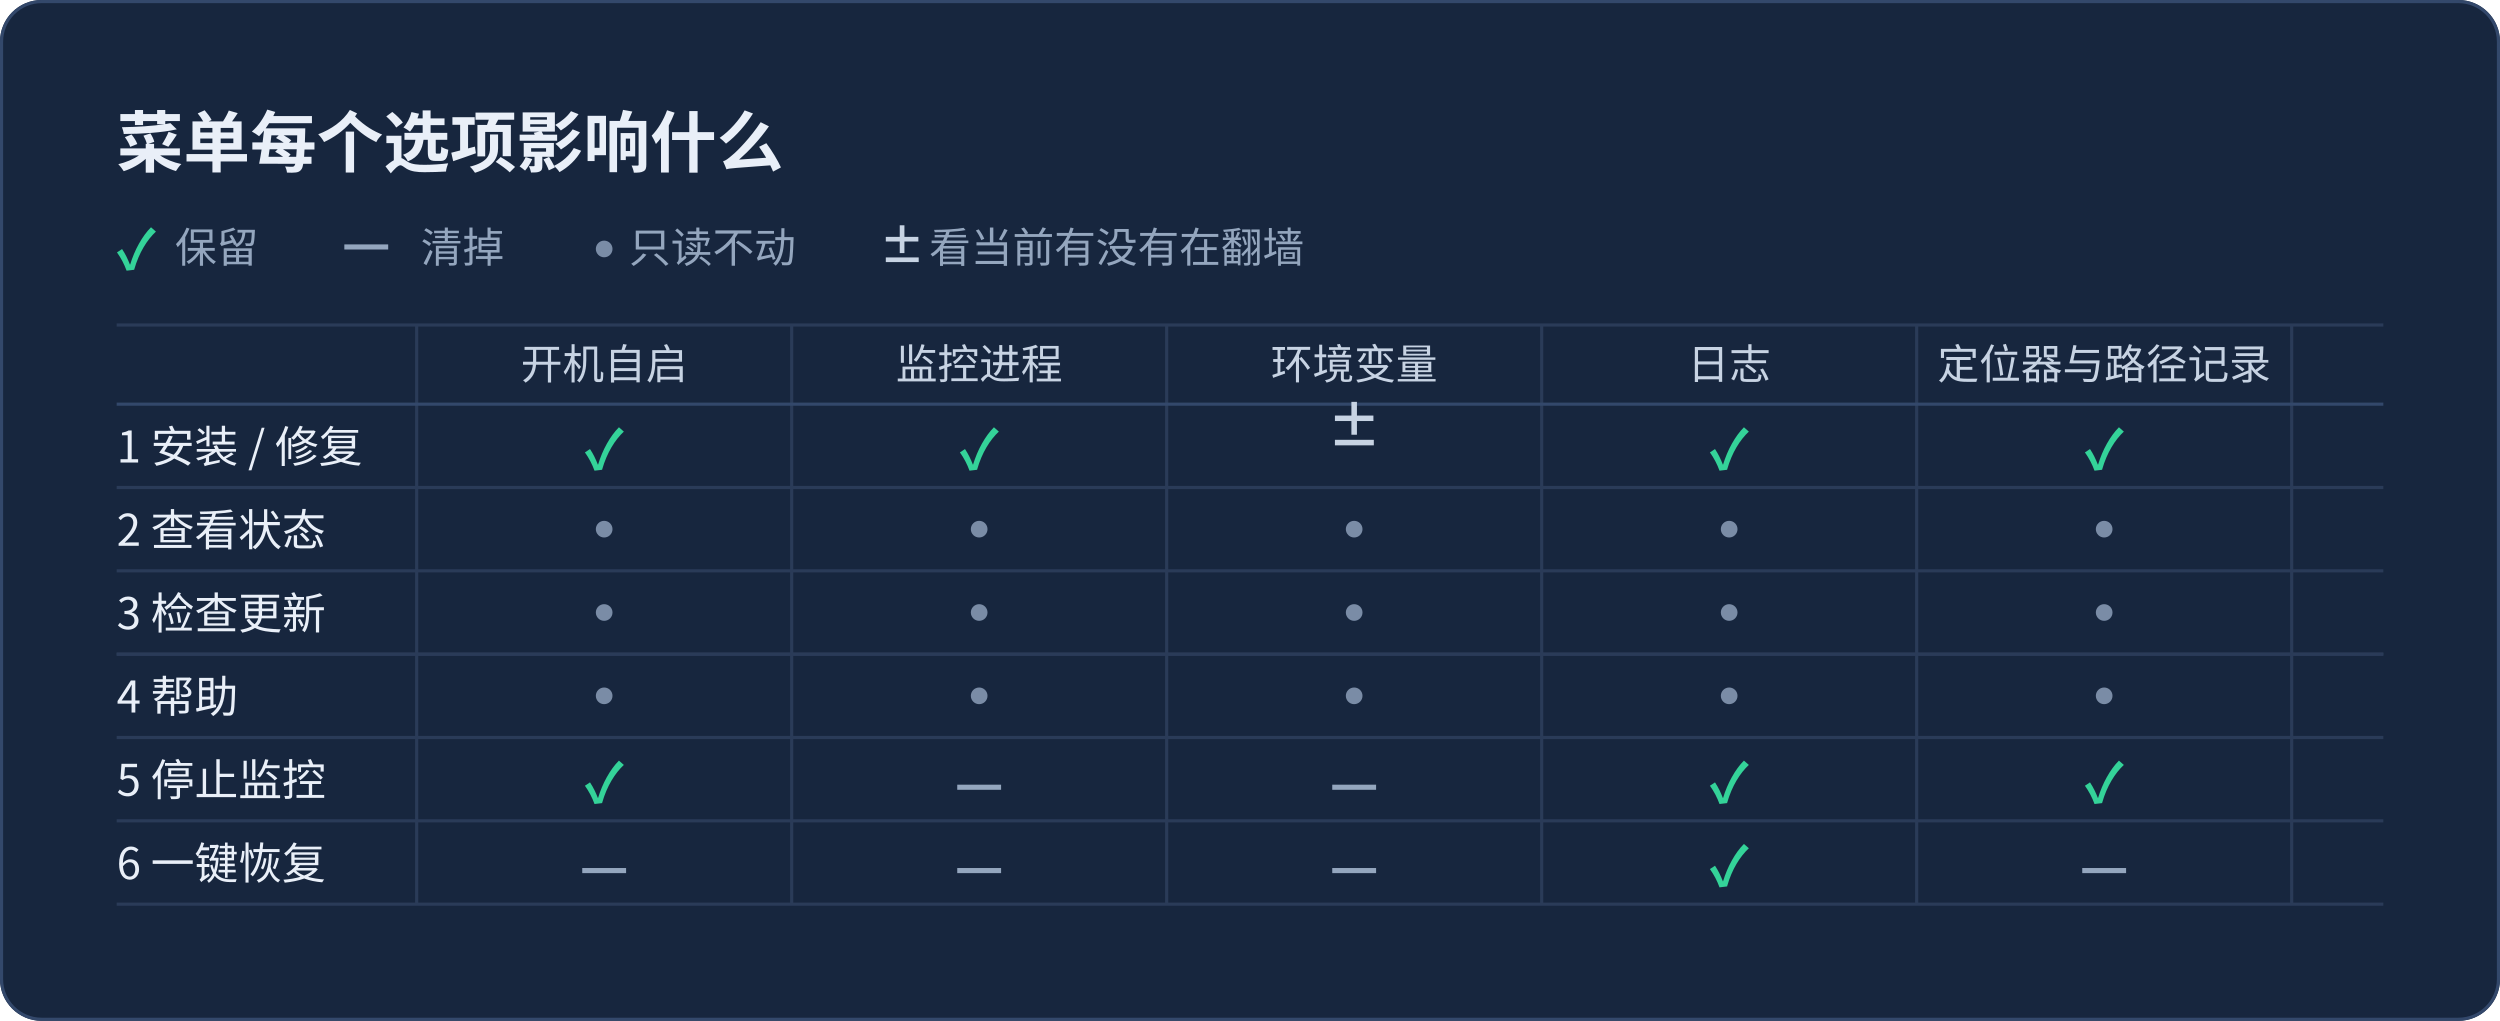
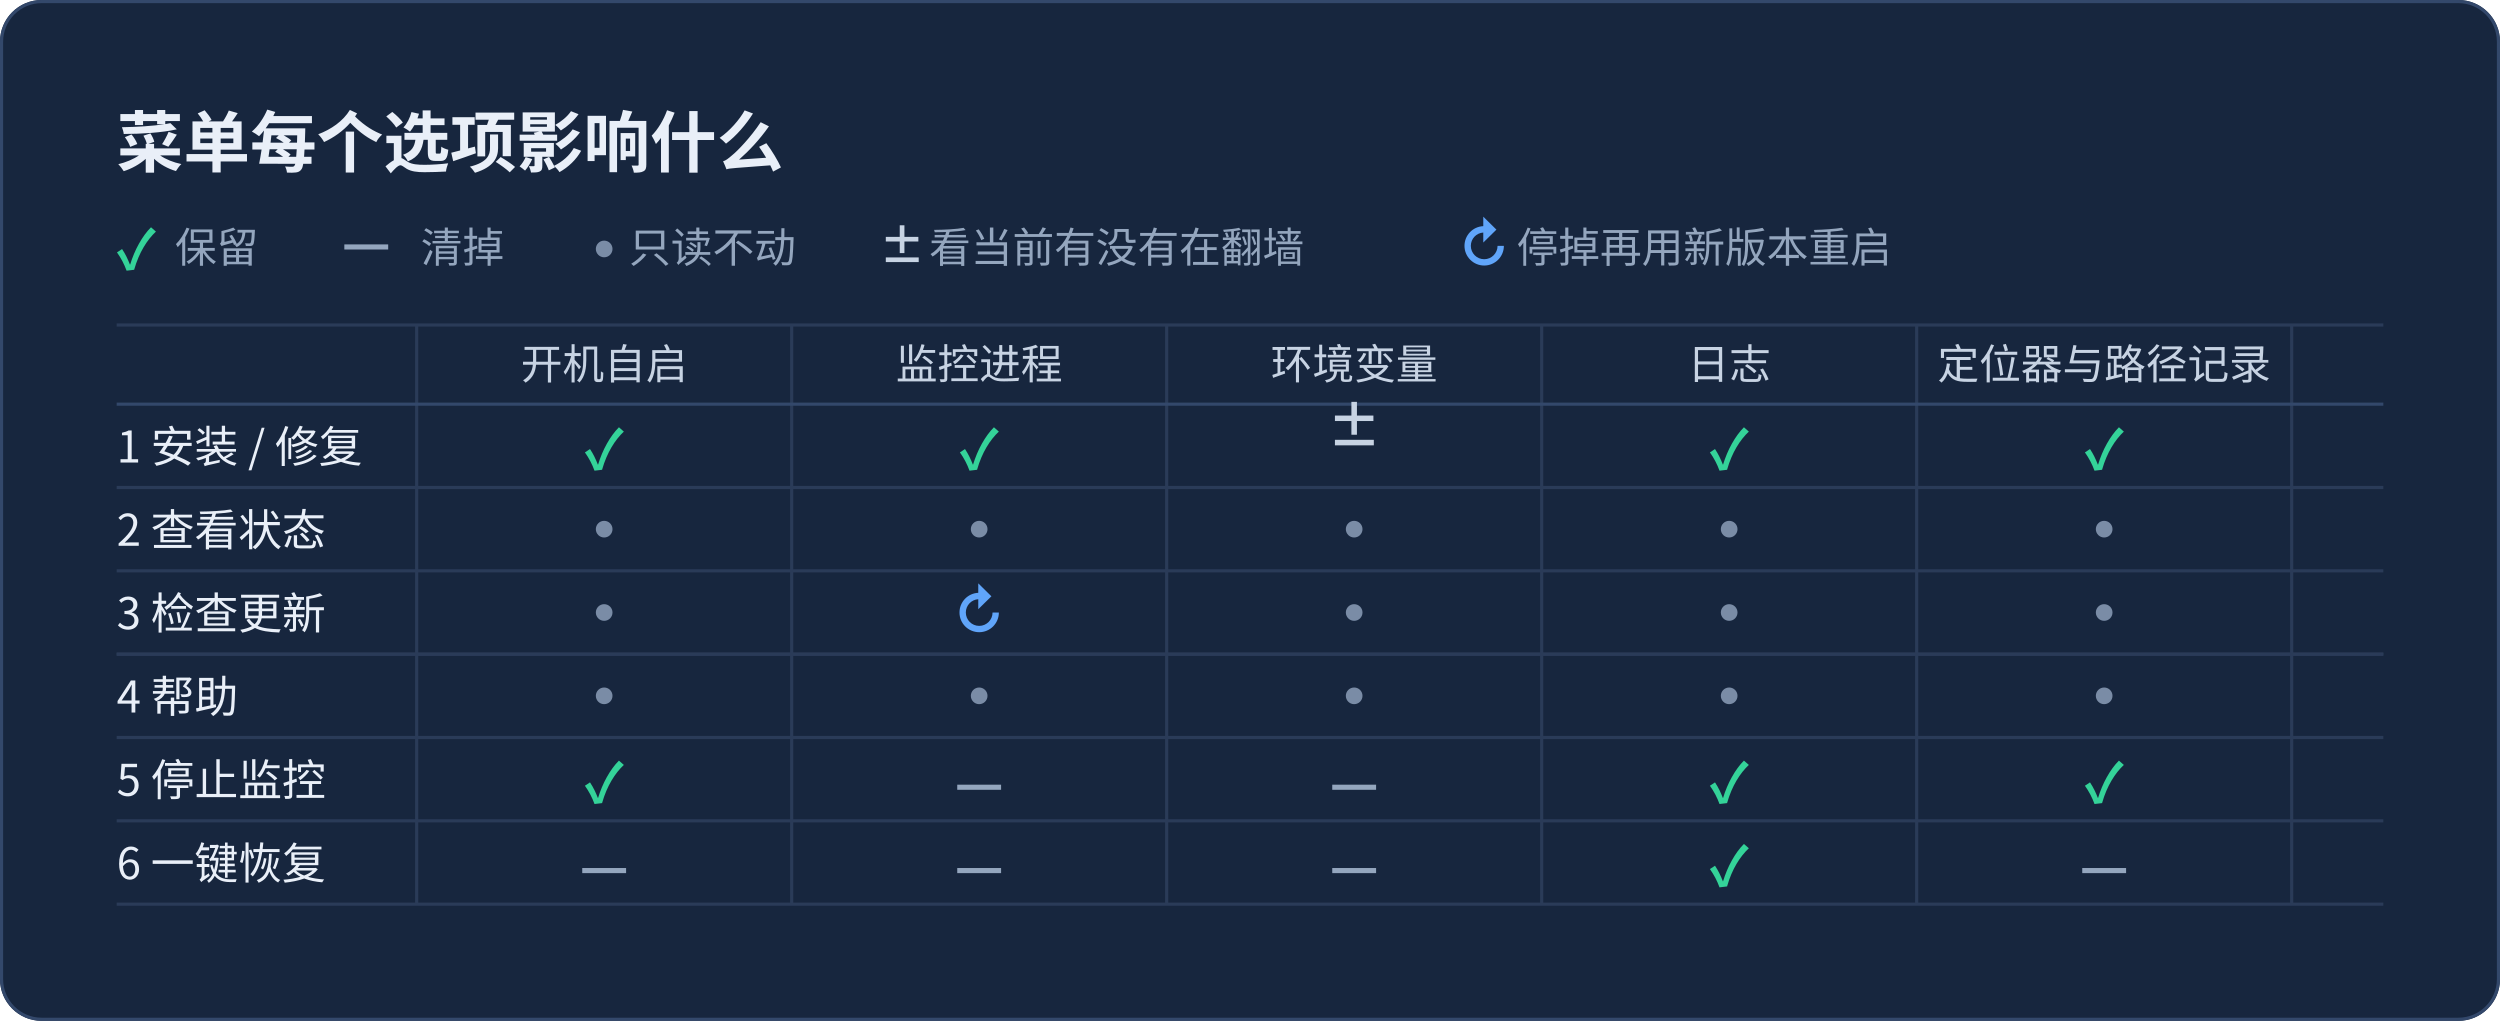
<svg xmlns="http://www.w3.org/2000/svg" width="1200" height="490" viewBox="0 0 1200 490" role="img" aria-labelledby="buttonsTitle buttonsDesc" font-family="-apple-system, BlinkMacSystemFont, 'Segoe UI', 'PingFang SC', 'Microsoft YaHei', 'Noto Sans CJK SC', sans-serif">
  <rect width="1200" height="490" rx="20" fill="#17263E" />
  <rect x="0.75" y="0.75" width="1198.5" height="488.5" rx="19.25" fill="none" stroke="#33486B" stroke-width="1.5" />
  <g id="heading">
    <text x="56" y="80" font-size="32" font-weight="700" fill="#E9EFF8">菜单每个选项影响什么</text>
    <text x="56" y="118" dominant-baseline="central" font-size="26" font-weight="700" fill="#34D399">✓</text>
    <text x="84" y="126" font-size="20" fill="#94A6BE">保留</text>
    <text x="164" y="126" font-size="26" font-weight="700" fill="#94A6BE">—</text>
    <text x="202" y="126" font-size="20" fill="#94A6BE">清掉</text>
    <circle cx="290" cy="119.5" r="4" fill="#7A8CA6" />
    <text x="302" y="126" font-size="20" fill="#94A6BE">只读不动</text>
    <text x="422" y="126" font-size="22" font-weight="700" fill="#C7D3E3">±</text>
    <text x="446" y="126" font-size="20" fill="#94A6BE">看当前有没有在翻墙</text>
+   </g>
+   <g id="legend2">
+     <text x="700" y="118" dominant-baseline="central" font-size="26" font-weight="700" fill="#60A5FA">↻</text>
+     <text x="728" y="126" font-size="20" fill="#94A6BE">停掉再用新版本重启</text>
  </g>
  <g id="grid" fill="none" stroke-width="1.5">
    <path d="M200 156V434M380 156V434M560 156V434M740 156V434M920 156V434M1100 156V434" stroke="#2A3B58" />
    <path d="M56 156H1144M56 314H1144M56 434H1144" stroke="#2A3B58" />
    <path d="M56 194H1144" stroke="#33486B" />
  </g>
  <g id="column-labels" font-size="20" fill="#C7D3E3" text-anchor="middle">
    <text x="290" y="182">开机自启</text>
    <text x="470" y="182">监控进程</text>
    <text x="650" y="182">环境变量</text>
    <text x="830" y="182">日志</text>
    <text x="1010" y="182">定位器与路径记录</text>
  </g>
  <g id="row-labels" font-size="21" fill="#E9EFF8">
    <text x="56" y="222">1 安装 / 修复</text>
    <text x="56" y="262">2 查看状态</text>
    <text x="56" y="302">3 检查更新</text>
    <text x="56" y="342">4 帮助</text>
    <text x="56" y="382">5 停止监控</text>
    <text x="56" y="422">6 一键恢复</text>
  </g>
  <g id="row-lines" stroke="#2A3B58" stroke-width="1.5">
    <path d="M56 234H1144M56 274H1144M56 314H1144M56 354H1144M56 394H1144" />
  </g>
  <g id="kept" font-size="26" font-weight="700" fill="#34D399" text-anchor="middle">
    <text x="290" y="214" dominant-baseline="central">✓</text>
    <text x="470" y="214" dominant-baseline="central">✓</text>
    <text x="830" y="214" dominant-baseline="central">✓</text>
    <text x="1010" y="214" dominant-baseline="central">✓</text>
    <text x="290" y="374" dominant-baseline="central">✓</text>
    <text x="830" y="374" dominant-baseline="central">✓</text>
    <text x="1010" y="374" dominant-baseline="central">✓</text>
    <text x="830" y="414" dominant-baseline="central">✓</text>
  </g>
  <g id="by-state" font-size="26" font-weight="700" fill="#C7D3E3" text-anchor="middle">
    <text x="650" y="214">±</text>
  </g>
+   <g id="restart" font-size="26" font-weight="700" fill="#60A5FA" text-anchor="middle">
+     <text x="470" y="294" dominant-baseline="central">↻</text>
+   </g>
  <g id="cleared" font-size="26" font-weight="700" fill="#94A6BE" text-anchor="middle">
    <text x="470" y="374" dominant-baseline="central">—</text>
    <text x="650" y="374" dominant-baseline="central">—</text>
    <text x="290" y="414" dominant-baseline="central">—</text>
    <text x="470" y="414" dominant-baseline="central">—</text>
    <text x="650" y="414" dominant-baseline="central">—</text>
    <text x="1010" y="414" dominant-baseline="central">—</text>
  </g>
  <g id="read-only" fill="#7A8CA6">
    <circle cx="290" cy="254" r="4" />
    <circle cx="470" cy="254" r="4" />
    <circle cx="650" cy="254" r="4" />
    <circle cx="830" cy="254" r="4" />
    <circle cx="1010" cy="254" r="4" />
    <circle cx="290" cy="294" r="4" />
-     <circle cx="470" cy="294" r="4" />
    <circle cx="650" cy="294" r="4" />
    <circle cx="830" cy="294" r="4" />
    <circle cx="1010" cy="294" r="4" />
    <circle cx="290" cy="334" r="4" />
    <circle cx="470" cy="334" r="4" />
    <circle cx="650" cy="334" r="4" />
    <circle cx="830" cy="334" r="4" />
    <circle cx="1010" cy="334" r="4" />
  </g>
</svg>
